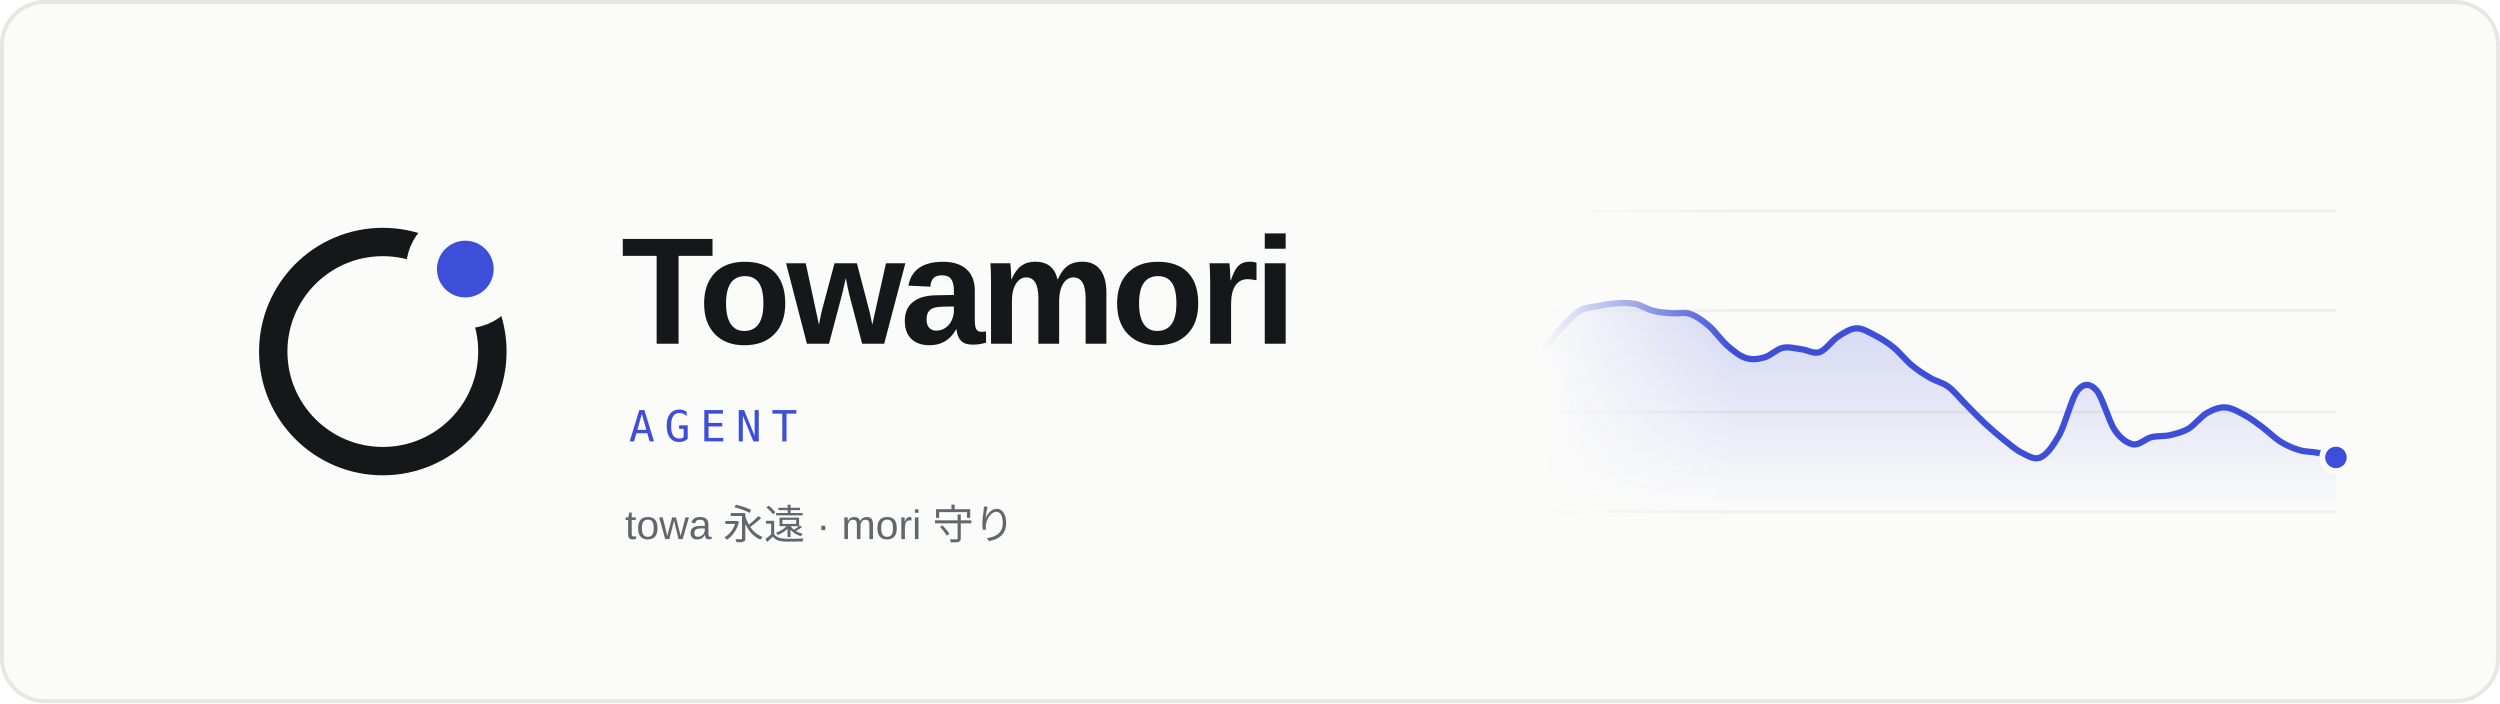
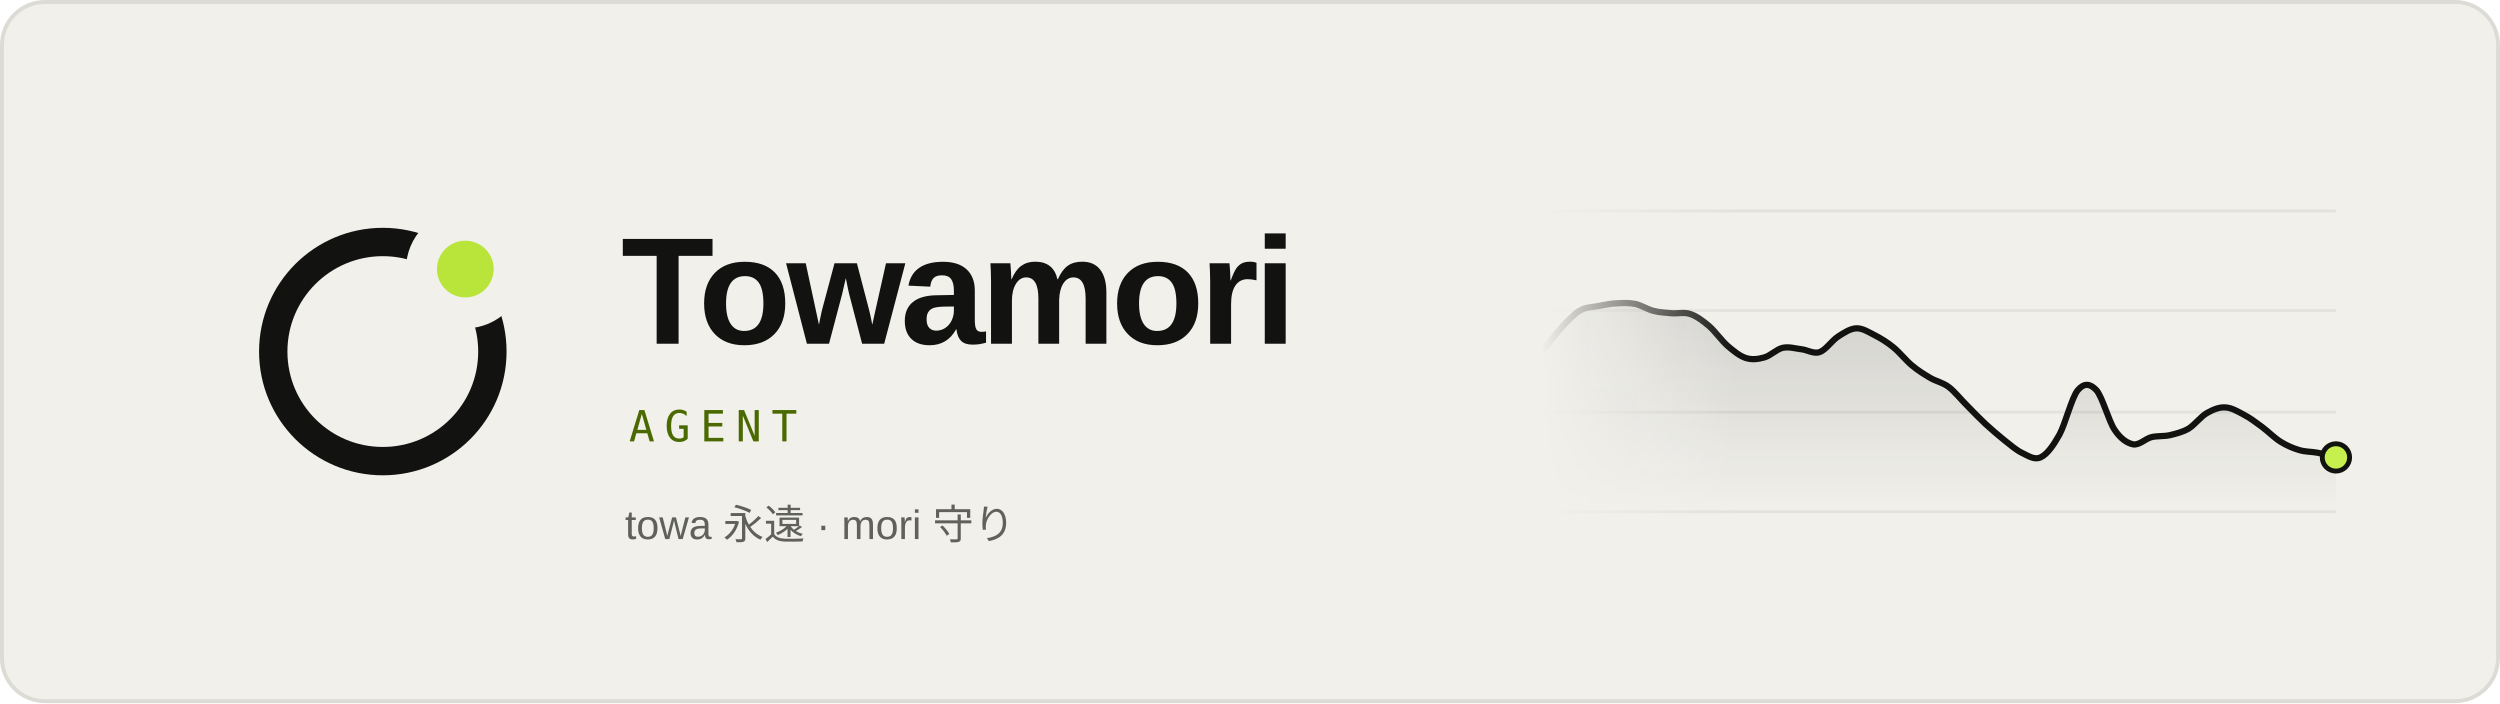
<svg xmlns="http://www.w3.org/2000/svg" width="1280" height="360" viewBox="0 0 1280 360" role="img" aria-label="Towamori Agent">
  <defs>
    <linearGradient id="fill" x1="0" y1="0" x2="0" y2="1">
-       <stop offset="0" stop-color="#3d4fd8" stop-opacity="0.22" />
-       <stop offset="1" stop-color="#3d4fd8" stop-opacity="0" />
+       <stop offset="0" stop-color="#121311" stop-opacity="0.14" />
+       <stop offset="1" stop-color="#121311" stop-opacity="0" />
    </linearGradient>
    <linearGradient id="fade" x1="0" y1="0" x2="1" y2="0">
      <stop offset="0" stop-color="#fff" stop-opacity="0" />
      <stop offset="0.22" stop-color="#fff" stop-opacity="1" />
    </linearGradient>
    <mask id="m">
      <rect x="790" y="0" width="446" height="360" fill="url(#fade)" />
    </mask>
  </defs>
-   <rect x="1" y="1" width="1278" height="358" rx="22" fill="#fbfbfa" stroke="#e6e6e3" stroke-width="2" />
+   <rect x="1" y="1" width="1278" height="358" rx="22" fill="#f1f0eb" stroke="#dcdbd5" stroke-width="2" />
  <g transform="translate(116.8,100.8) scale(6.6)">
-     <circle cx="12" cy="12" r="8.5" fill="none" stroke="#15171a" stroke-width="2.2" />
-     <circle cx="18.4" cy="5.6" r="3.4" fill="#3d4fd8" stroke="#fbfbfa" stroke-width="2.4" />
+     <circle cx="12" cy="12" r="8.5" fill="none" stroke="#121311" stroke-width="2.2" />
+     <circle cx="18.4" cy="5.6" r="3.4" fill="#b9e43a" stroke="#f1f0eb" stroke-width="2.4" />
  </g>
-   <text x="318" y="176" font-family="ui-sans-serif, -apple-system, 'Segoe UI', 'Helvetica Neue', Arial, 'Hiragino Sans', 'Apple SD Gothic Neo', sans-serif" font-size="78" font-weight="700" letter-spacing="-2.4" fill="#15171a">Towamori</text>
-   <text x="322" y="226" font-family="ui-monospace, 'SF Mono', 'JetBrains Mono', Menlo, Consolas, monospace" font-size="22" letter-spacing="5" fill="#3d4fd8">AGENT</text>
-   <text x="320" y="276" font-family="ui-sans-serif, -apple-system, 'Segoe UI', 'Helvetica Neue', Arial, 'Hiragino Sans', 'Apple SD Gothic Neo', sans-serif" font-size="21" fill="#62676f">towa 永遠 · mori 守り</text>
+   <text x="318" y="176" font-family="ui-sans-serif, -apple-system, 'Segoe UI', 'Helvetica Neue', Arial, 'Hiragino Sans', 'Apple SD Gothic Neo', sans-serif" font-size="78" font-weight="700" letter-spacing="-2.4" fill="#121311">Towamori</text>
+   <text x="322" y="226" font-family="ui-monospace, 'SF Mono', 'JetBrains Mono', Menlo, Consolas, monospace" font-size="22" letter-spacing="5" fill="#4a6900">AGENT</text>
+   <text x="320" y="276" font-family="ui-sans-serif, -apple-system, 'Segoe UI', 'Helvetica Neue', Arial, 'Hiragino Sans', 'Apple SD Gothic Neo', sans-serif" font-size="21" fill="#5f615a">towa 永遠 · mori 守り</text>
  <g mask="url(#m)">
-     <line x1="790" y1="108" x2="1196" y2="108" stroke="#efefec" stroke-width="1.5" />
-     <line x1="790" y1="159" x2="1196" y2="159" stroke="#efefec" stroke-width="1.5" />
-     <line x1="790" y1="211" x2="1196" y2="211" stroke="#efefec" stroke-width="1.5" />
-     <line x1="790" y1="262" x2="1196" y2="262" stroke="#efefec" stroke-width="1.5" />
+     <line x1="790" y1="108" x2="1196" y2="108" stroke="#e3e2dc" stroke-width="1.5" />
+     <line x1="790" y1="159" x2="1196" y2="159" stroke="#e3e2dc" stroke-width="1.5" />
+     <line x1="790" y1="211" x2="1196" y2="211" stroke="#e3e2dc" stroke-width="1.5" />
+     <line x1="790" y1="262" x2="1196" y2="262" stroke="#e3e2dc" stroke-width="1.5" />
    <path d="M790.0,179.2 C791.6,177.3 796.3,171.2 799.4,167.8 C802.6,164.4 805.7,160.9 808.9,159.0 C812.0,157.2 815.2,157.3 818.3,156.7 C821.5,156.1 824.6,155.4 827.8,155.3 C830.9,155.1 834.1,155.0 837.2,155.6 C840.4,156.3 843.5,158.4 846.7,159.2 C849.8,160.0 852.9,160.1 856.1,160.4 C859.2,160.6 862.4,159.7 865.5,160.8 C868.7,161.9 871.8,164.2 875.0,166.9 C878.1,169.6 881.3,174.2 884.4,177.0 C887.6,179.7 890.7,182.3 893.9,183.3 C897.0,184.3 900.2,183.9 903.3,183.0 C906.4,182.2 909.6,178.8 912.7,178.1 C915.9,177.4 919.0,178.4 922.2,178.8 C925.3,179.1 928.5,181.3 931.6,180.3 C934.8,179.2 937.9,174.4 941.1,172.3 C944.2,170.3 947.4,168.2 950.5,168.1 C953.7,168.0 956.8,170.1 960.0,171.7 C963.1,173.3 966.2,175.2 969.4,177.8 C972.5,180.3 975.7,184.4 978.8,187.0 C982.0,189.7 985.1,191.6 988.3,193.5 C991.4,195.3 994.6,195.8 997.7,198.1 C1000.9,200.5 1004.0,204.6 1007.2,207.7 C1010.3,210.9 1013.5,214.2 1016.6,217.1 C1019.8,220.0 1022.9,222.7 1026.0,225.2 C1029.2,227.7 1032.3,230.5 1035.5,232.0 C1038.6,233.5 1041.8,235.7 1044.9,234.1 C1048.1,232.6 1051.2,228.3 1054.4,222.6 C1057.5,216.9 1060.7,203.6 1063.8,199.8 C1067.0,196.0 1070.1,196.3 1073.3,199.7 C1076.4,203.1 1079.6,215.5 1082.7,220.1 C1085.8,224.7 1089.0,226.8 1092.1,227.5 C1095.3,228.1 1098.4,224.6 1101.6,223.8 C1104.7,223.1 1107.9,223.5 1111.0,222.8 C1114.2,222.0 1117.3,221.3 1120.5,219.5 C1123.6,217.6 1126.8,213.3 1129.9,211.5 C1133.1,209.7 1136.2,208.4 1139.3,208.6 C1142.5,208.7 1145.6,210.6 1148.8,212.3 C1151.9,213.9 1155.1,216.3 1158.2,218.6 C1161.4,221.0 1164.5,224.2 1167.7,226.2 C1170.8,228.1 1174.0,229.5 1177.1,230.4 C1180.3,231.4 1183.4,231.2 1186.6,231.8 C1189.7,232.4 1194.4,233.8 1196.0,234.2 L1196.0,262 L790.0,262 Z" fill="url(#fill)" />
-     <path d="M790.0,179.2 C791.6,177.3 796.3,171.2 799.4,167.8 C802.6,164.4 805.7,160.9 808.9,159.0 C812.0,157.2 815.2,157.3 818.3,156.7 C821.5,156.1 824.6,155.4 827.8,155.3 C830.9,155.1 834.1,155.0 837.2,155.6 C840.4,156.3 843.5,158.4 846.7,159.2 C849.8,160.0 852.9,160.1 856.1,160.4 C859.2,160.6 862.4,159.7 865.5,160.8 C868.7,161.9 871.8,164.2 875.0,166.9 C878.1,169.6 881.3,174.2 884.4,177.0 C887.6,179.7 890.7,182.3 893.9,183.3 C897.0,184.3 900.2,183.9 903.3,183.0 C906.4,182.2 909.6,178.8 912.7,178.1 C915.9,177.4 919.0,178.4 922.2,178.8 C925.3,179.1 928.5,181.3 931.6,180.3 C934.8,179.2 937.9,174.4 941.1,172.3 C944.2,170.3 947.4,168.2 950.5,168.1 C953.7,168.0 956.8,170.1 960.0,171.7 C963.1,173.3 966.2,175.2 969.4,177.8 C972.5,180.3 975.7,184.4 978.8,187.0 C982.0,189.7 985.1,191.6 988.3,193.5 C991.4,195.3 994.6,195.8 997.7,198.1 C1000.9,200.5 1004.0,204.6 1007.2,207.7 C1010.3,210.9 1013.5,214.2 1016.6,217.1 C1019.8,220.0 1022.9,222.7 1026.0,225.2 C1029.2,227.7 1032.3,230.5 1035.5,232.0 C1038.6,233.5 1041.8,235.7 1044.9,234.1 C1048.1,232.6 1051.2,228.3 1054.4,222.6 C1057.5,216.9 1060.7,203.6 1063.8,199.8 C1067.0,196.0 1070.1,196.3 1073.3,199.7 C1076.4,203.1 1079.6,215.5 1082.7,220.1 C1085.8,224.7 1089.0,226.8 1092.1,227.5 C1095.3,228.1 1098.4,224.6 1101.6,223.8 C1104.7,223.1 1107.9,223.5 1111.0,222.8 C1114.2,222.0 1117.3,221.3 1120.5,219.5 C1123.6,217.6 1126.8,213.3 1129.9,211.5 C1133.1,209.7 1136.2,208.4 1139.3,208.6 C1142.5,208.7 1145.6,210.6 1148.8,212.3 C1151.9,213.9 1155.1,216.3 1158.2,218.6 C1161.4,221.0 1164.5,224.2 1167.7,226.2 C1170.8,228.1 1174.0,229.5 1177.1,230.4 C1180.3,231.4 1183.4,231.2 1186.6,231.8 C1189.7,232.4 1194.4,233.8 1196.0,234.2" fill="none" stroke="#3d4fd8" stroke-width="3.2" stroke-linecap="round" stroke-linejoin="round" />
+     <path d="M790.0,179.2 C791.6,177.3 796.3,171.2 799.4,167.8 C802.6,164.4 805.7,160.9 808.9,159.0 C812.0,157.2 815.2,157.3 818.3,156.7 C821.5,156.1 824.6,155.4 827.8,155.3 C830.9,155.1 834.1,155.0 837.2,155.6 C840.4,156.3 843.5,158.4 846.7,159.2 C849.8,160.0 852.9,160.1 856.1,160.4 C859.2,160.6 862.4,159.7 865.5,160.8 C868.7,161.9 871.8,164.2 875.0,166.9 C878.1,169.6 881.3,174.2 884.4,177.0 C887.6,179.7 890.7,182.3 893.9,183.3 C897.0,184.3 900.2,183.9 903.3,183.0 C906.4,182.2 909.6,178.8 912.7,178.1 C915.9,177.4 919.0,178.4 922.2,178.8 C925.3,179.1 928.5,181.3 931.6,180.3 C934.8,179.2 937.9,174.4 941.1,172.3 C944.2,170.3 947.4,168.2 950.5,168.1 C953.7,168.0 956.8,170.1 960.0,171.7 C963.1,173.3 966.2,175.2 969.4,177.8 C972.5,180.3 975.7,184.4 978.8,187.0 C982.0,189.7 985.1,191.6 988.3,193.5 C991.4,195.3 994.6,195.8 997.7,198.1 C1000.9,200.5 1004.0,204.6 1007.2,207.7 C1010.3,210.9 1013.5,214.2 1016.6,217.1 C1019.8,220.0 1022.9,222.7 1026.0,225.2 C1029.2,227.7 1032.3,230.5 1035.5,232.0 C1038.6,233.5 1041.8,235.7 1044.9,234.1 C1048.1,232.6 1051.2,228.3 1054.4,222.6 C1057.5,216.9 1060.7,203.6 1063.8,199.8 C1067.0,196.0 1070.1,196.3 1073.3,199.7 C1076.4,203.1 1079.6,215.5 1082.7,220.1 C1085.8,224.7 1089.0,226.8 1092.1,227.5 C1095.3,228.1 1098.4,224.6 1101.6,223.8 C1104.7,223.1 1107.9,223.5 1111.0,222.8 C1114.2,222.0 1117.3,221.3 1120.5,219.5 C1123.6,217.6 1126.8,213.3 1129.9,211.5 C1133.1,209.7 1136.2,208.4 1139.3,208.6 C1142.5,208.7 1145.6,210.6 1148.8,212.3 C1151.9,213.9 1155.1,216.3 1158.2,218.6 C1161.4,221.0 1164.5,224.2 1167.7,226.2 C1170.8,228.1 1174.0,229.5 1177.1,230.4 C1180.3,231.4 1183.4,231.2 1186.6,231.8 C1189.7,232.4 1194.4,233.8 1196.0,234.2" fill="none" stroke="#121311" stroke-width="3.2" stroke-linecap="round" stroke-linejoin="round" />
  </g>
-   <circle cx="1196.0" cy="234.2" r="7" fill="none" stroke="#3d4fd8" stroke-width="2">
+   <circle cx="1196.0" cy="234.2" r="7" fill="none" stroke="#8fb820" stroke-width="2">
    <animate attributeName="r" values="7;20" dur="2.4s" repeatCount="indefinite" />
    <animate attributeName="opacity" values="0.7;0" dur="2.4s" repeatCount="indefinite" />
  </circle>
-   <circle cx="1196.0" cy="234.2" r="7" fill="#3d4fd8" stroke="#fbfbfa" stroke-width="3" />
+   <circle cx="1196.0" cy="234.2" r="7" fill="#c6f04d" stroke="#121311" stroke-width="2.5" />
</svg>
